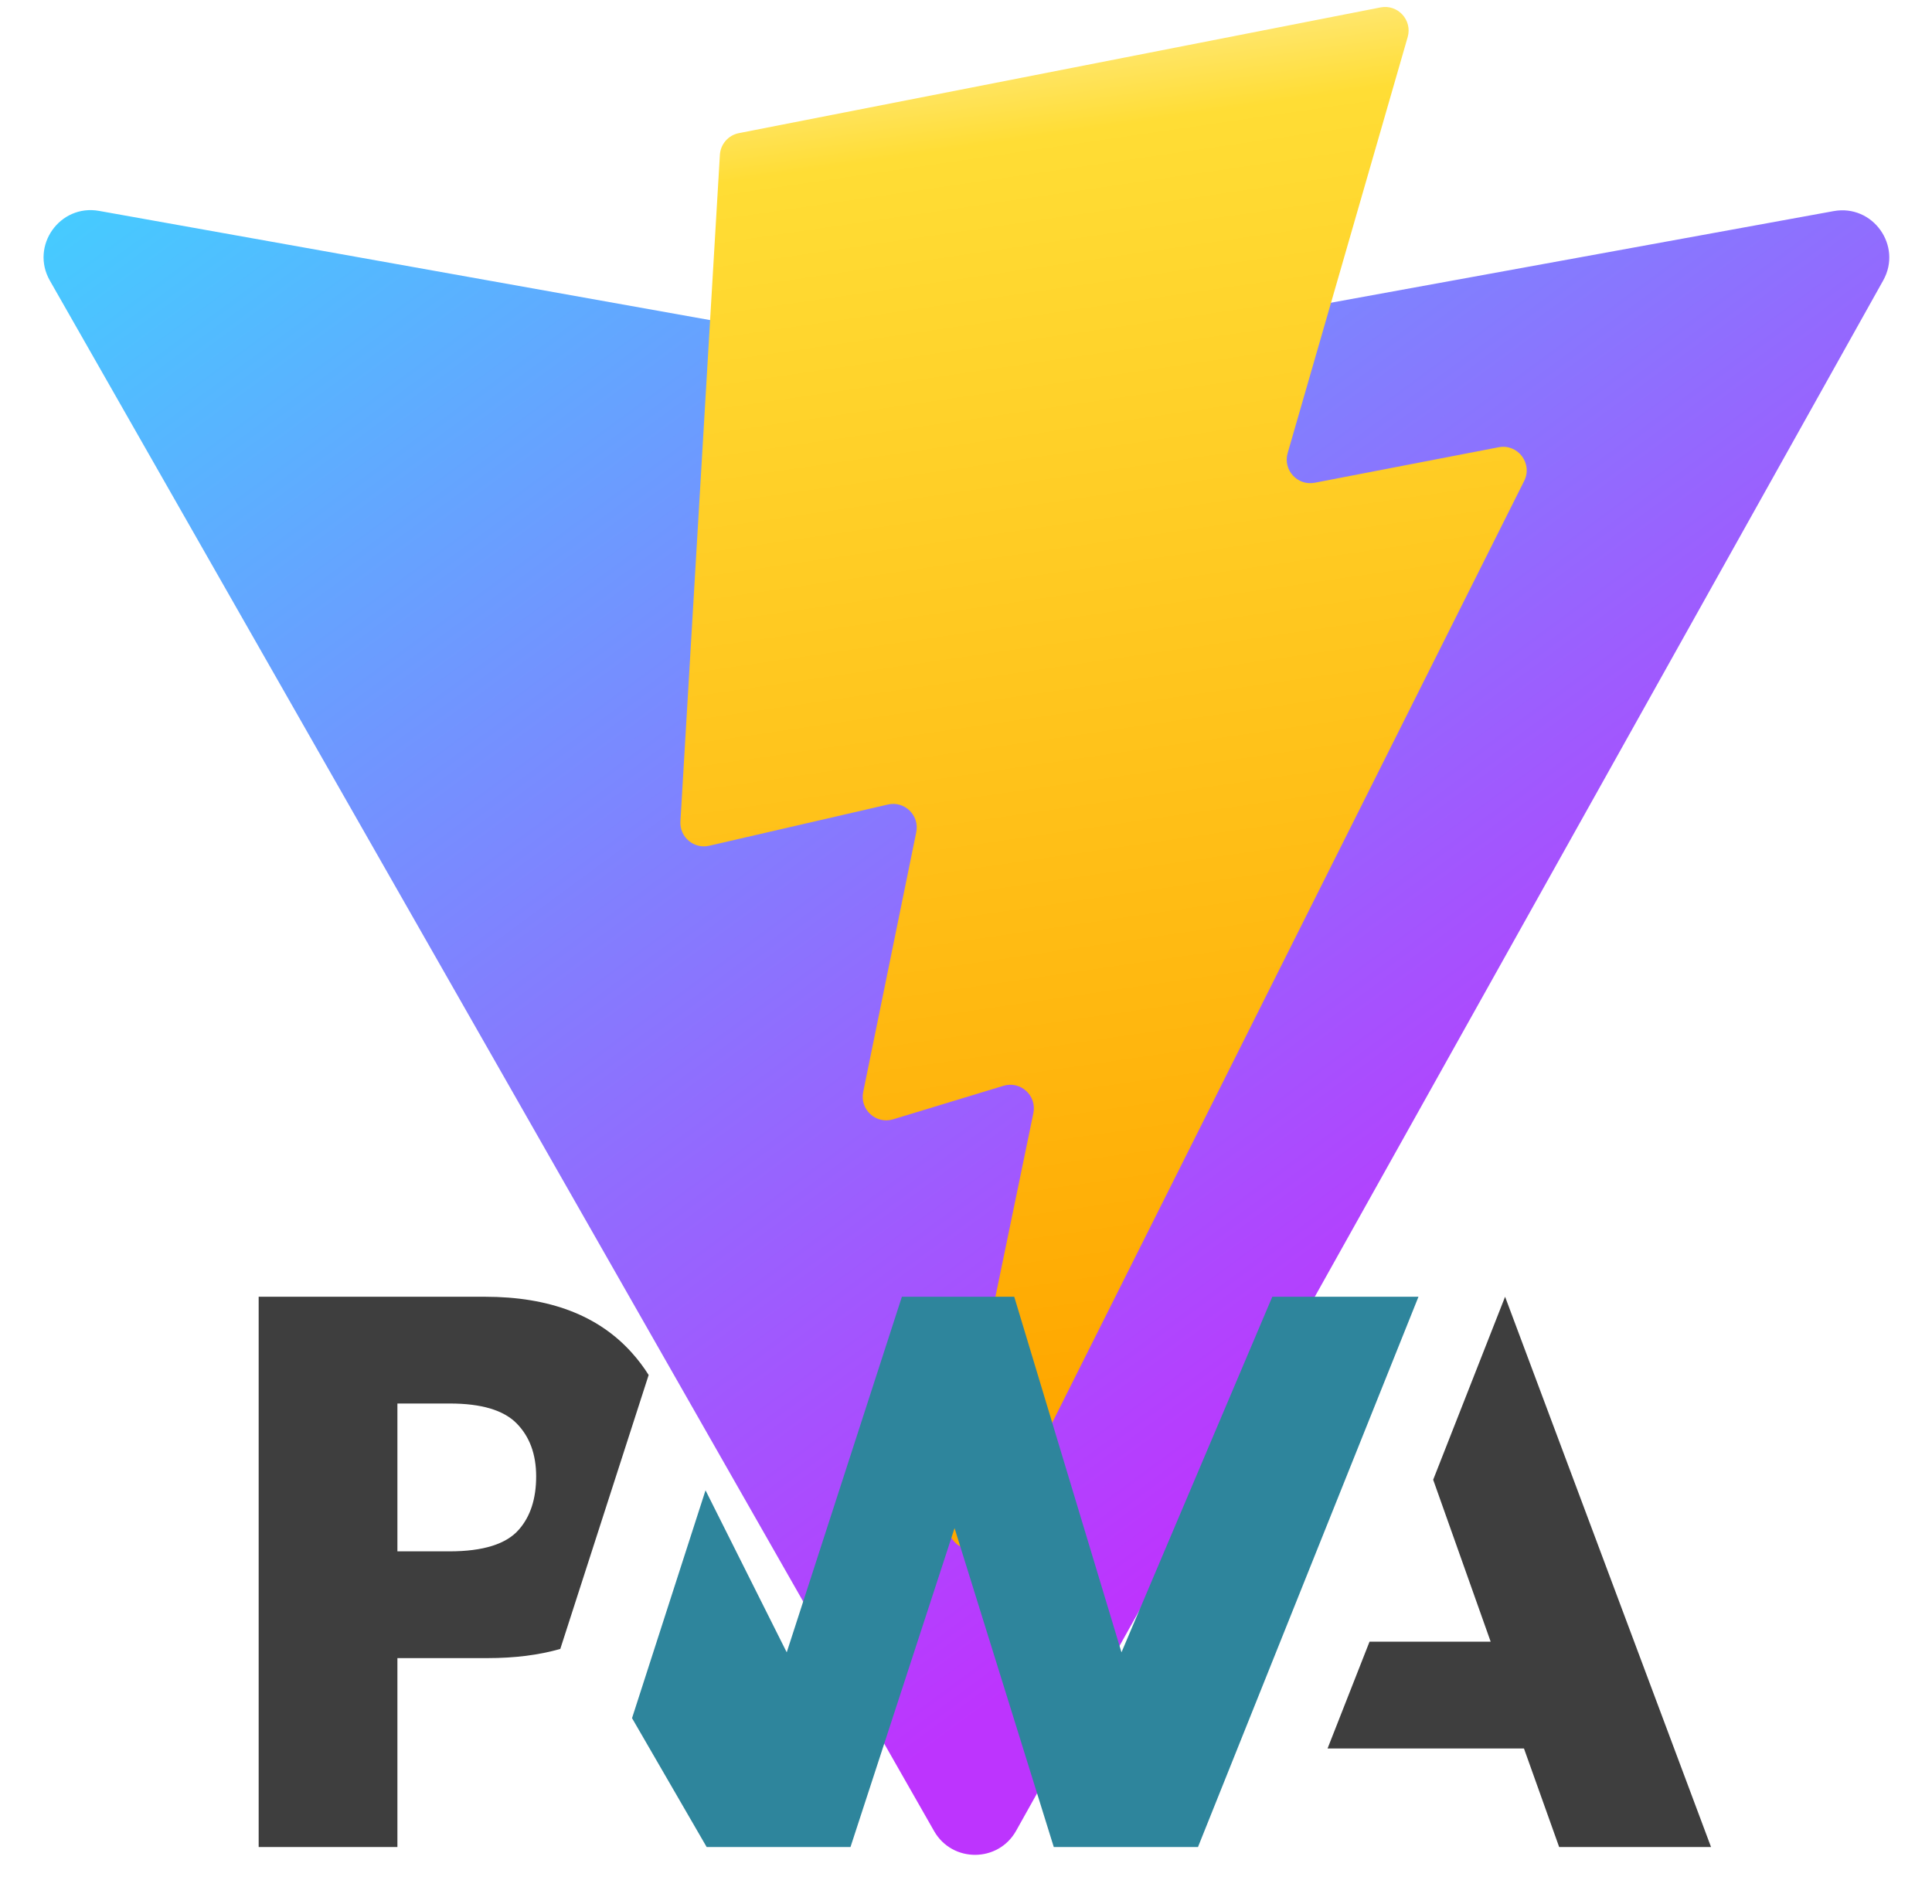
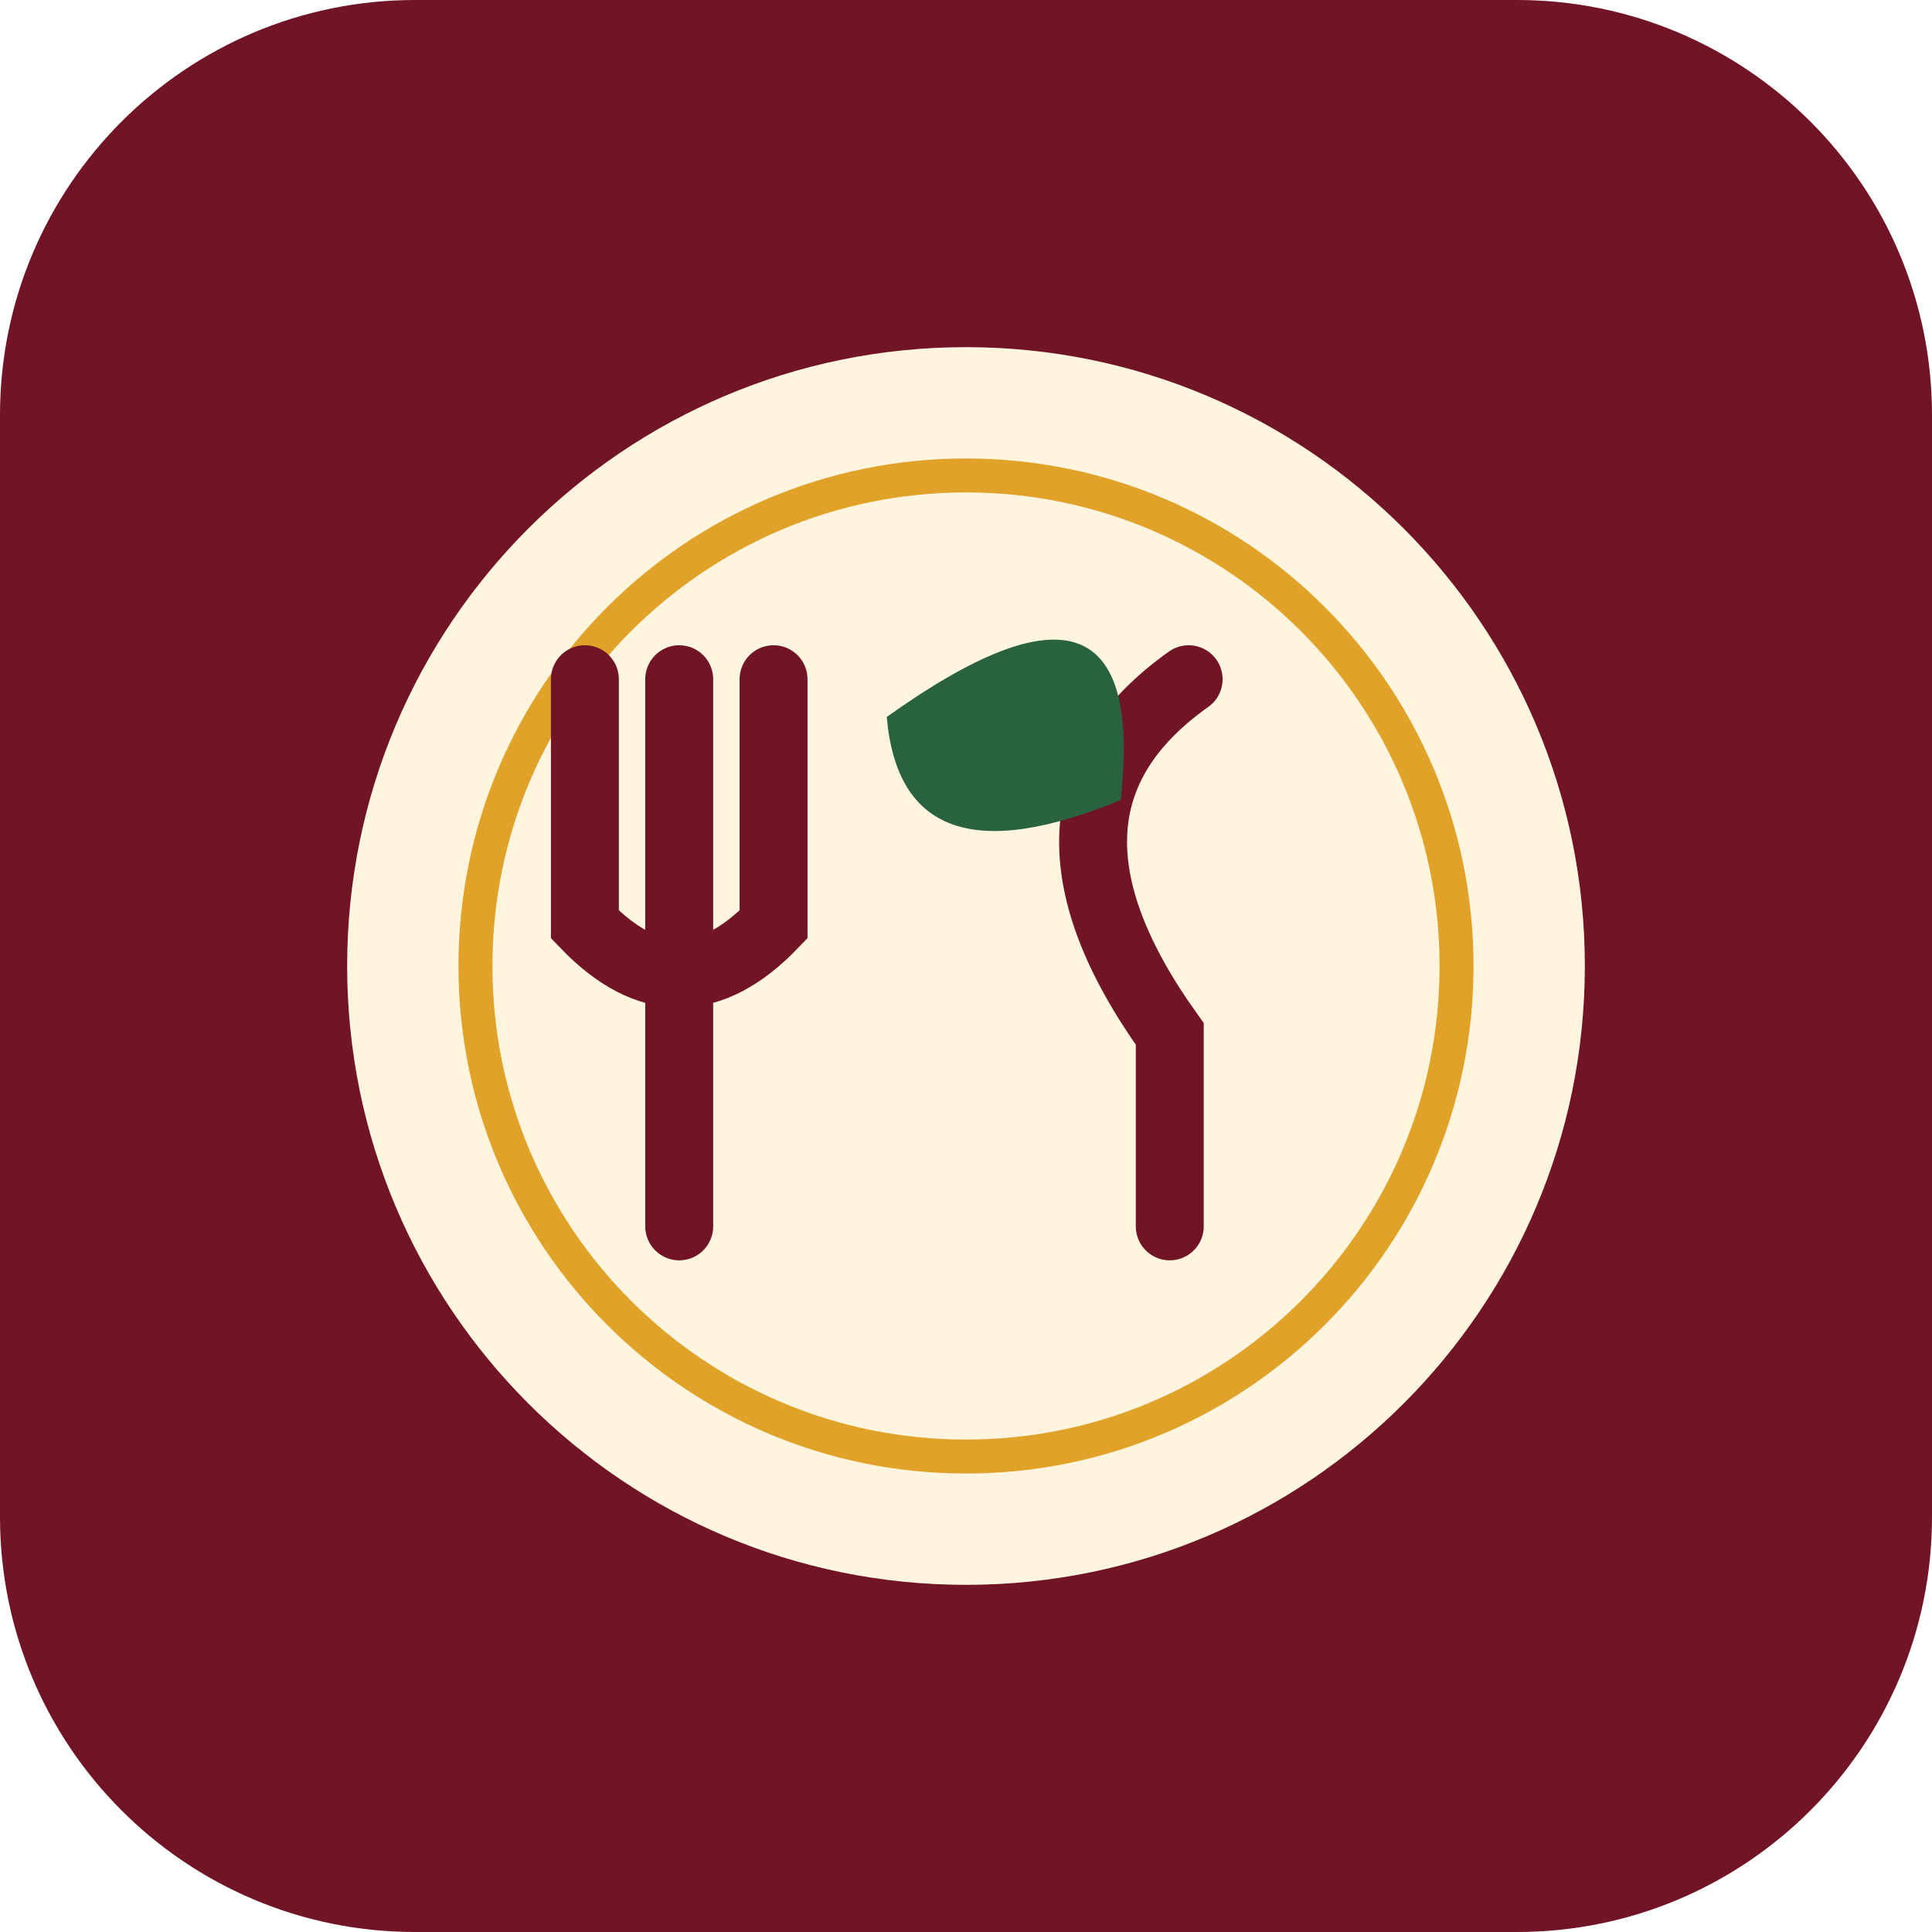
- <svg xmlns="http://www.w3.org/2000/svg" width="410" height="404" viewBox="0 0 410 404" fill="none" version="1.1" id="svg20">
-   <path d="M399.641 59.525L215.643 388.545C211.844 395.338 202.084 395.378 198.228 388.618L10.582 59.556C6.381 52.19 12.68 43.267 21.028 44.759L205.223 77.682C206.398 77.892 207.601 77.89 208.776 77.676L389.119 44.806C397.439 43.289 403.768 52.143 399.641 59.525Z" fill="url(#paint0_linear)" id="path2" />
-   <defs id="defs18">
-     <linearGradient id="paint0_linear" x1="6" y1="33" x2="235" y2="344" gradientUnits="userSpaceOnUse">
-       <stop stop-color="#41D1FF" id="stop6" />
-       <stop offset="1" stop-color="#BD34FE" id="stop8" />
-     </linearGradient>
-     <linearGradient id="paint1_linear" x1="194.651" y1="8.818" x2="236.076" y2="292.989" gradientUnits="userSpaceOnUse">
-       <stop stop-color="#FFEA83" id="stop11" />
-       <stop offset="0.083" stop-color="#FFDD35" id="stop13" />
-       <stop offset="1" stop-color="#FFA800" id="stop15" />
-     </linearGradient>
-   </defs>
-   <path d="M292.965 1.574L156.801 28.255C154.563 28.694 152.906 30.59 152.771 32.866L144.395 174.33C144.198 177.662 147.258 180.248 150.51 179.498L188.42 170.749C191.967 169.931 195.172 173.055 194.443 176.622L183.18 231.775C182.422 235.487 185.907 238.661 189.532 237.56L212.947 230.446C216.577 229.344 220.065 232.527 219.297 236.242L201.398 322.875C200.278 328.294 207.486 331.249 210.492 326.603L212.5 323.5L323.454 102.072C325.312 98.365 322.108 94.137 318.036 94.923L279.014 102.454C275.347 103.161 272.227 99.746 273.262 96.158L298.731 7.867C299.767 4.273 296.636 0.855 292.965 1.574Z" fill="url(#paint1_linear)" id="path4" />
-   <g id="layer1">
-     <g id="g8" transform="matrix(0.1578966,0,0,0.1589033,54.89293,275.2164)">
-       <path fill="#3d3d3d" fill-opacity="1" stroke-width="0.2" stroke-linejoin="round" d="m 1436.62,603.304 56.39,-142.599 h 162.82 L 1578.56,244.39 1675.2,5.28336e-4 1952,734.933 h -204.13 l -47.3,-131.629 z" id="path2-1" style="fill:#3e3e3e;fill-opacity:1" />
-       <path fill="#5a0fc8" fill-opacity="1" stroke-width="0.2" stroke-linejoin="round" d="M 1262.47,734.935 1558.79,0.002 1362.34,0.003 1159.64,474.933 1015.5,0.004 H 864.499 L 709.731,474.933 600.585,258.517 501.812,562.819 602.096,734.935 h 193.331 l 139.857,-425.91 133.346,425.91 z" id="path4-4" style="fill:#2e859c;fill-opacity:1" />
-       <path fill="#3d3d3d" fill-opacity="1" stroke-width="0.2" stroke-linejoin="round" d="m 186.476,482.643 h 121.003 c 36.654,0 69.293,-4.091 97.917,-12.273 l 31.293,-96.408 87.459,-269.446 C 517.484,93.954 509.876,83.967 501.324,74.557 456.419,24.852 390.719,4.06265e-4 304.222,4.06265e-4 H -3.8147e-6 V 734.933 H 186.476 Z M 346.642,169.079 c 17.54,17.653 26.309,41.276 26.309,70.871 0,29.822 -7.713,53.474 -23.138,70.956 -16.91,19.425 -48.047,29.137 -93.409,29.137 H 186.476 V 142.598 h 70.442 c 42.277,0 72.185,8.827 89.724,26.481 z" id="path6" style="fill:#3e3e3e;fill-opacity:1" />
-     </g>
-   </g>
+ <svg xmlns="http://www.w3.org/2000/svg" viewBox="0 0 512 512">
+   <rect width="512" height="512" rx="110" fill="#701426" />
+   <circle cx="256" cy="256" r="164" fill="#fff5df" />
+   <circle cx="256" cy="256" r="130" fill="none" stroke="#e0a229" stroke-width="9" />
+   <path d="M180 180v145m-25-145v65q25 26 50 0v-65m110 0q-48 34-5 94v51" fill="none" stroke="#701426" stroke-width="18" stroke-linecap="round" />
+   <path d="M235 190q70-50 62 22-58 24-62-22" fill="#29623f" />
</svg>
